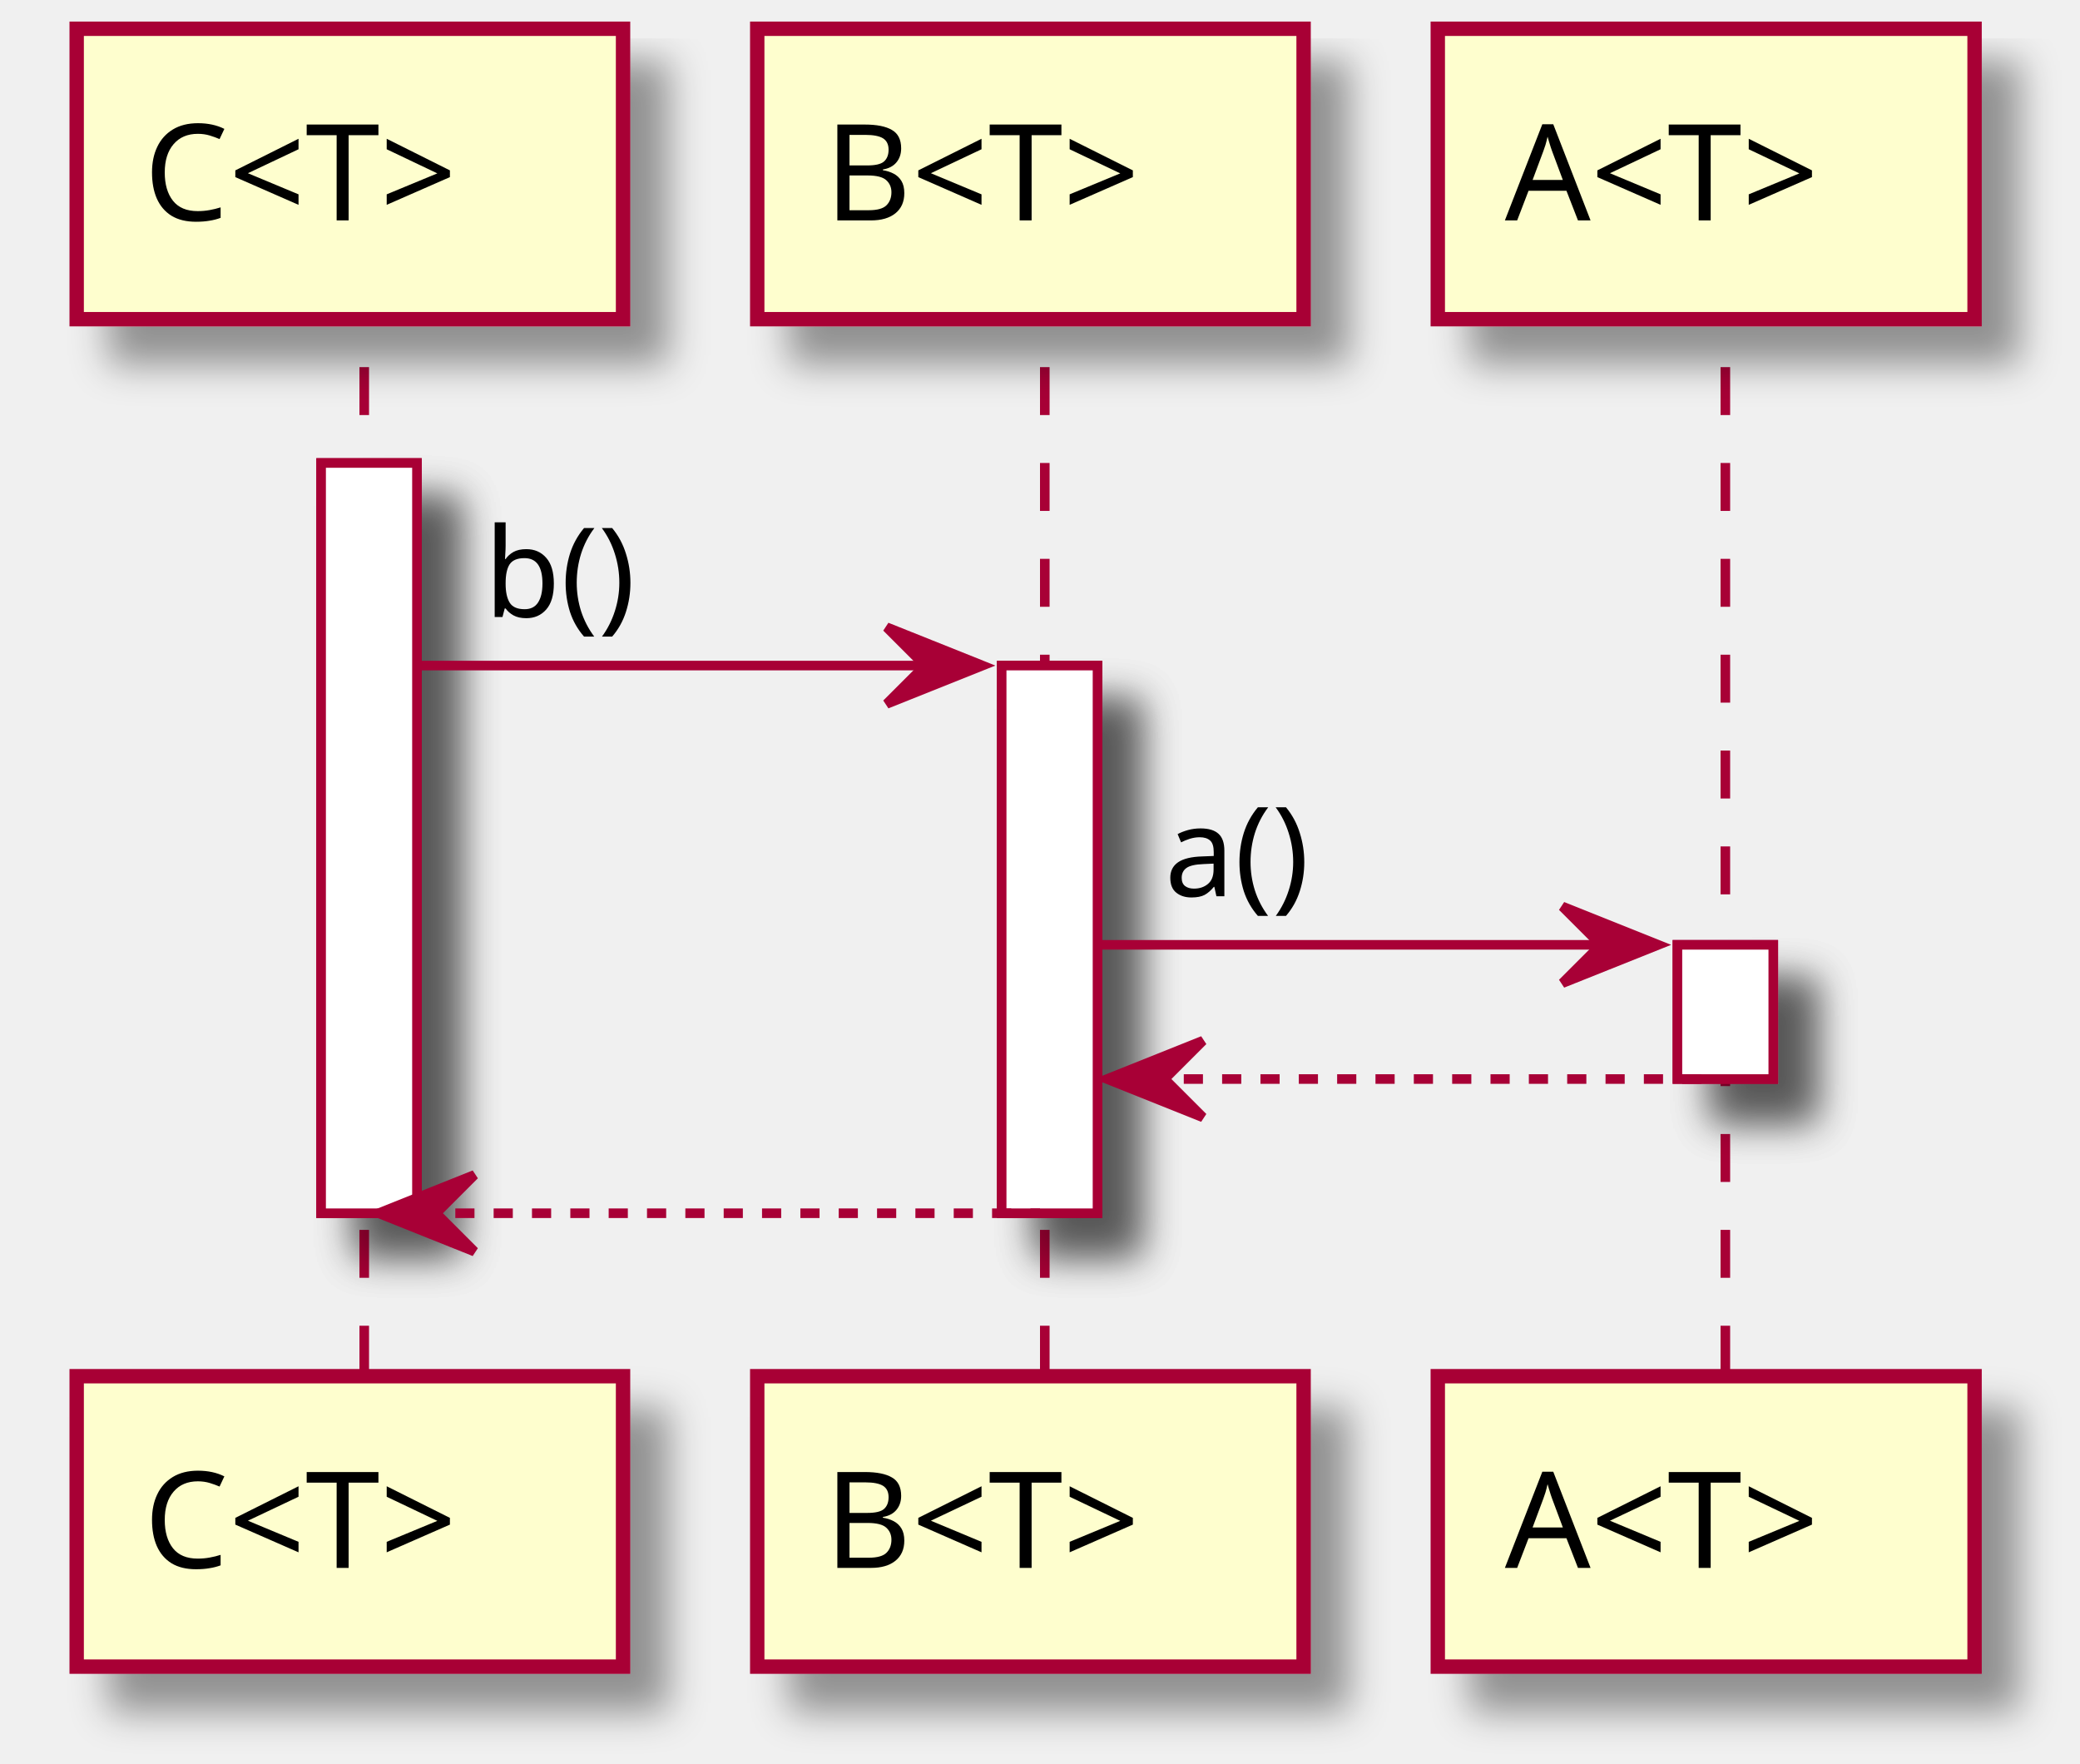
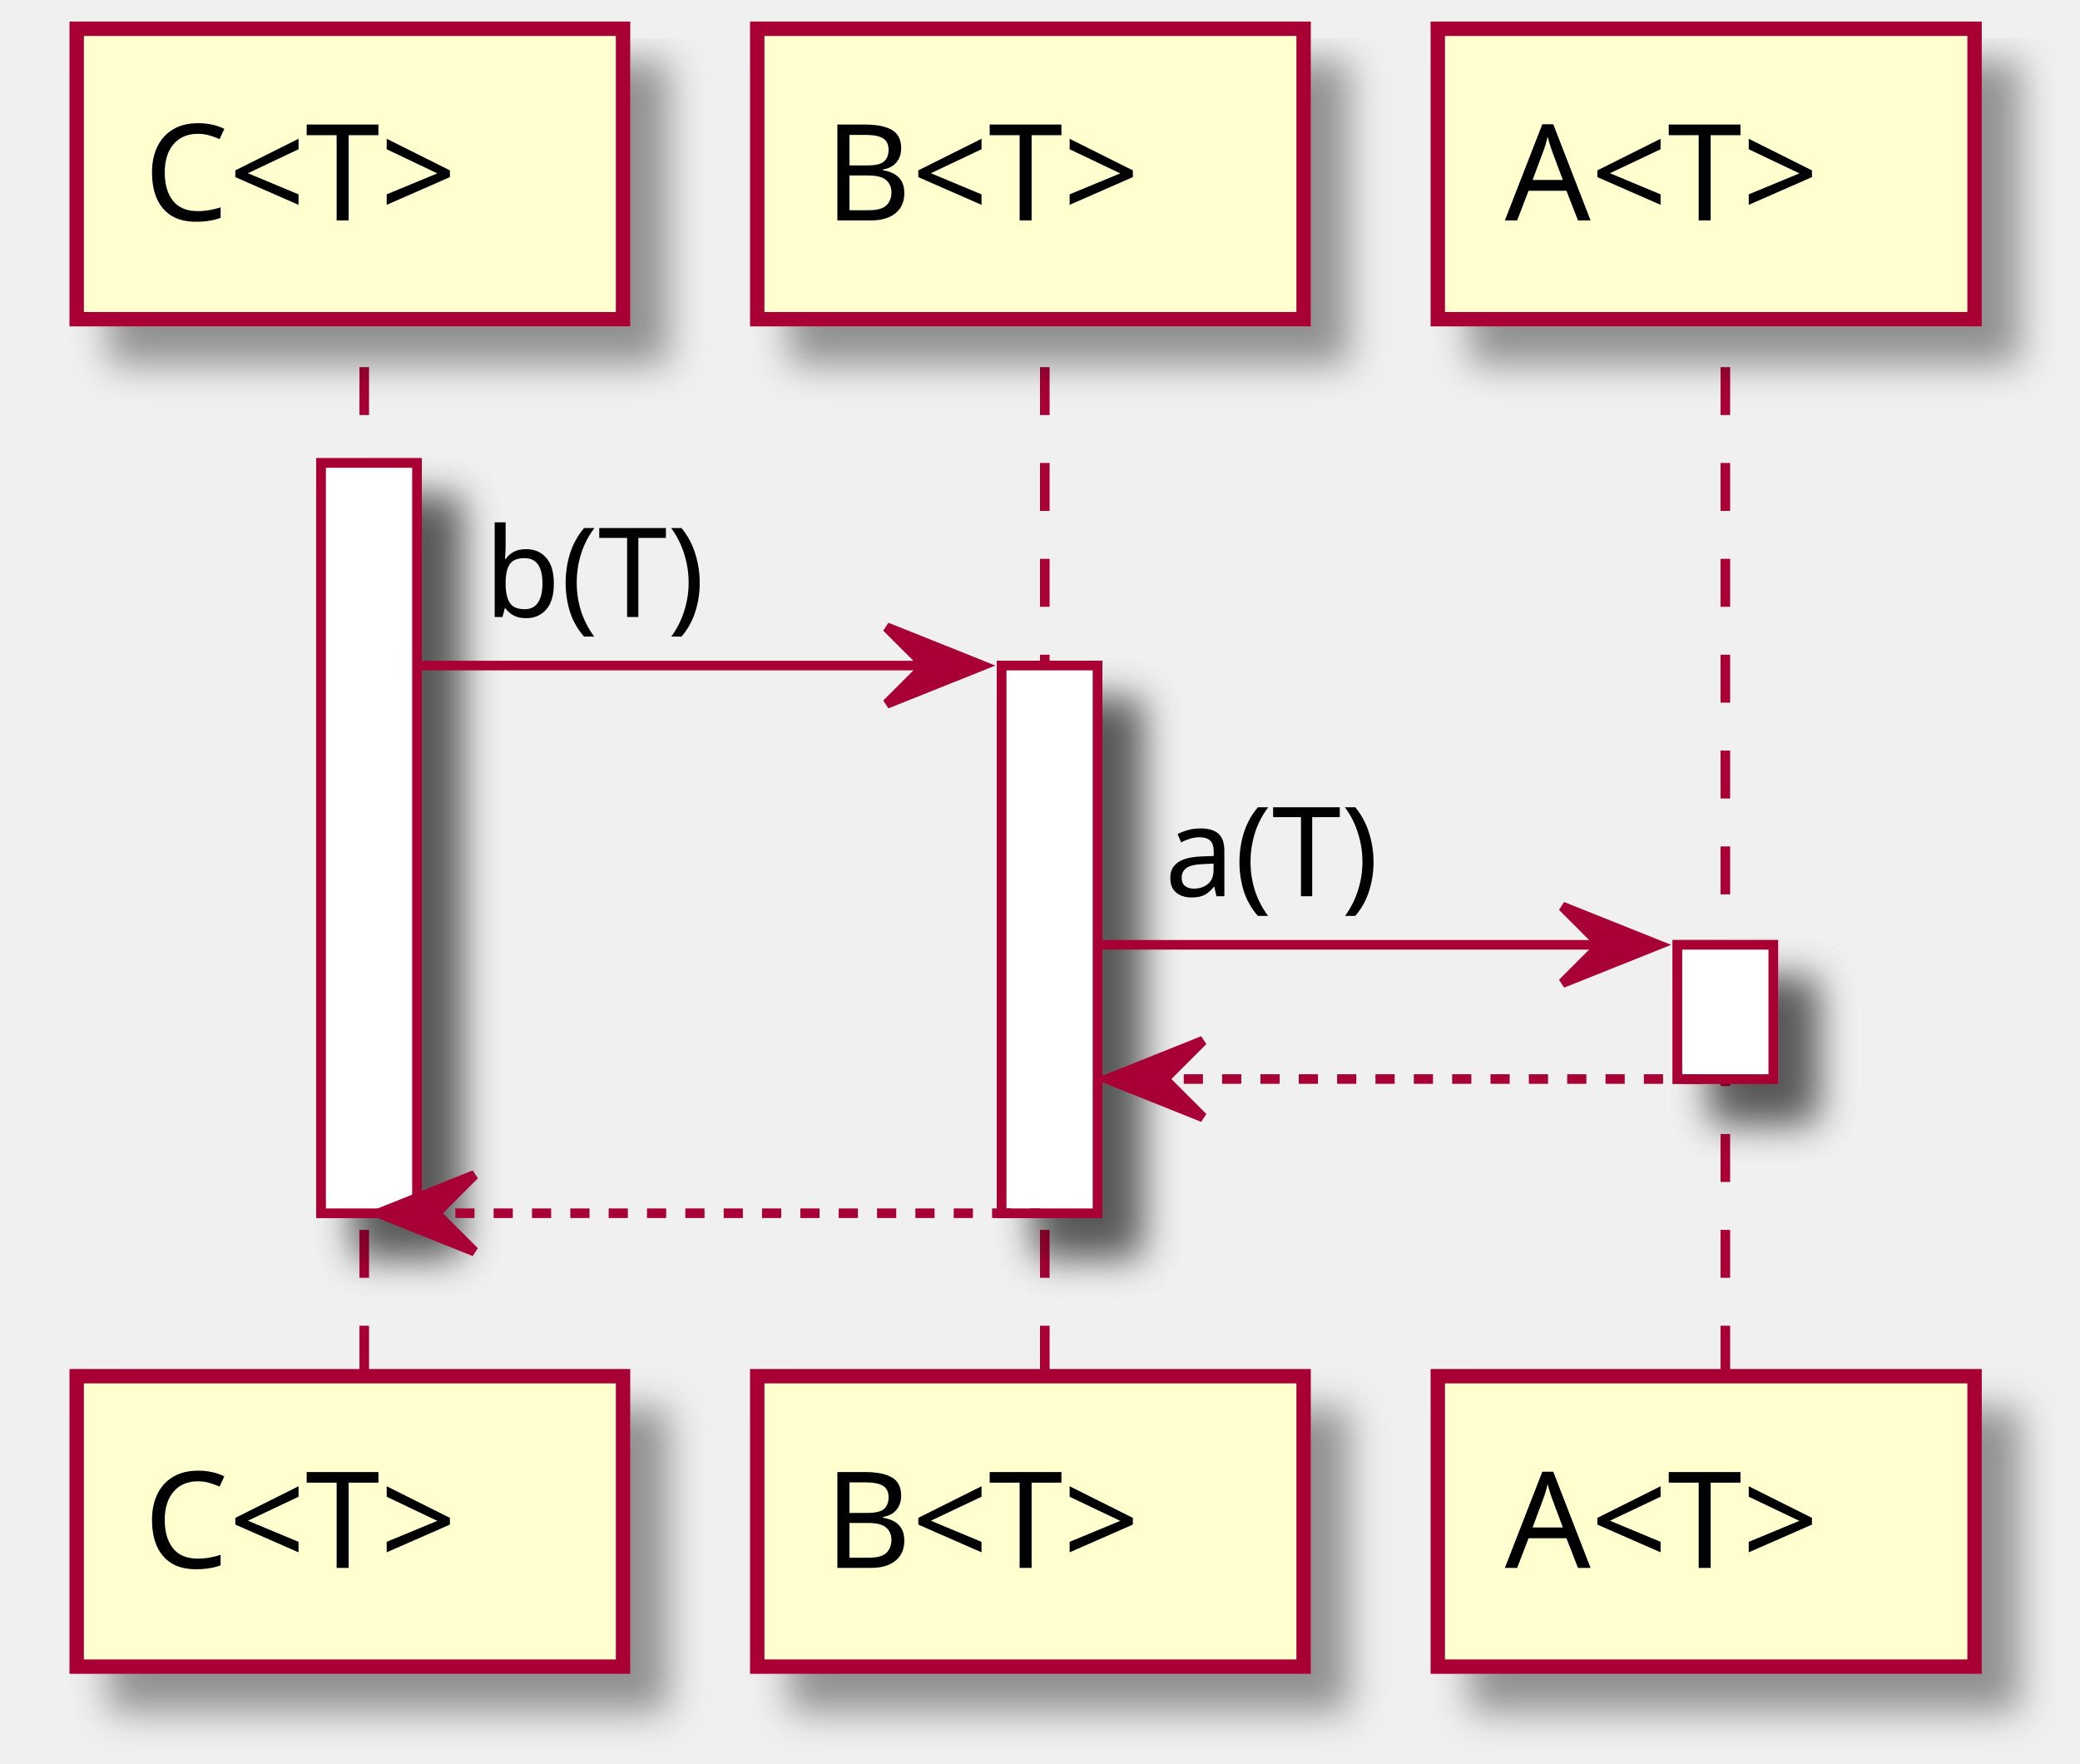
<svg xmlns="http://www.w3.org/2000/svg" contentScriptType="application/ecmascript" contentStyleType="text/css" height="184px" preserveAspectRatio="none" style="width:217px;height:184px;" version="1.1" viewBox="0 0 217 184" width="217px" zoomAndPan="magnify">
  <defs>
-     <filter height="300%" id="f14ay1cmegpfkt" width="300%" x="-1" y="-1">
+     <filter height="300%" id="fat1xnhtjc2bh" width="300%" x="-1" y="-1">
      <feGaussianBlur result="blurOut" stdDeviation="2.0" />
      <feColorMatrix in="blurOut" result="blurOut2" type="matrix" values="0 0 0 0 0 0 0 0 0 0 0 0 0 0 0 0 0 0 .4 0" />
      <feOffset dx="4.0" dy="4.0" in="blurOut2" result="blurOut3" />
      <feBlend in="SourceGraphic" in2="blurOut3" mode="normal" />
    </filter>
    <style type="text/css">a:hover { text-decoration: underline; }</style>
  </defs>
  <g>
-     <rect fill="#FFFFFF" filter="url(#f14ay1cmegpfkt)" height="78.266" style="stroke: #A80036; stroke-width: 1.0;" width="10" x="33.5" y="48.297" />
-     <rect fill="#FFFFFF" filter="url(#f14ay1cmegpfkt)" height="57.133" style="stroke: #A80036; stroke-width: 1.0;" width="10" x="104.5" y="69.43" />
-     <rect fill="#FFFFFF" filter="url(#f14ay1cmegpfkt)" height="14" style="stroke: #A80036; stroke-width: 1.0;" width="10" x="175" y="98.562" />
+     <rect fill="#FFFFFF" filter="url(#fat1xnhtjc2bh)" height="78.266" style="stroke: #A80036; stroke-width: 1.0;" width="10" x="33.5" y="48.297" />
+     <rect fill="#FFFFFF" filter="url(#fat1xnhtjc2bh)" height="57.133" style="stroke: #A80036; stroke-width: 1.0;" width="10" x="104.5" y="69.43" />
+     <rect fill="#FFFFFF" filter="url(#fat1xnhtjc2bh)" height="14" style="stroke: #A80036; stroke-width: 1.0;" width="10" x="175" y="98.562" />
    <line style="stroke: #A80036; stroke-width: 1.0; stroke-dasharray: 5.0,5.0;" x1="38" x2="38" y1="38.297" y2="144.562" />
    <line style="stroke: #A80036; stroke-width: 1.0; stroke-dasharray: 5.0,5.0;" x1="109" x2="109" y1="38.297" y2="144.562" />
    <line style="stroke: #A80036; stroke-width: 1.0; stroke-dasharray: 5.0,5.0;" x1="180" x2="180" y1="38.297" y2="144.562" />
-     <rect fill="#FEFECE" filter="url(#f14ay1cmegpfkt)" height="30.297" style="stroke: #A80036; stroke-width: 1.5;" width="57" x="8" y="3" />
+     <rect fill="#FEFECE" filter="url(#fat1xnhtjc2bh)" height="30.297" style="stroke: #A80036; stroke-width: 1.5;" width="57" x="8" y="3" />
    <text fill="#000000" font-family="sans-serif" font-size="14" lengthAdjust="spacingAndGlyphs" textLength="43" x="15" y="22.995">C&lt;T&gt;</text>
-     <rect fill="#FEFECE" filter="url(#f14ay1cmegpfkt)" height="30.297" style="stroke: #A80036; stroke-width: 1.5;" width="57" x="8" y="143.562" />
+     <rect fill="#FEFECE" filter="url(#fat1xnhtjc2bh)" height="30.297" style="stroke: #A80036; stroke-width: 1.5;" width="57" x="8" y="143.562" />
    <text fill="#000000" font-family="sans-serif" font-size="14" lengthAdjust="spacingAndGlyphs" textLength="43" x="15" y="163.558">C&lt;T&gt;</text>
-     <rect fill="#FEFECE" filter="url(#f14ay1cmegpfkt)" height="30.297" style="stroke: #A80036; stroke-width: 1.5;" width="57" x="79" y="3" />
+     <rect fill="#FEFECE" filter="url(#fat1xnhtjc2bh)" height="30.297" style="stroke: #A80036; stroke-width: 1.5;" width="57" x="79" y="3" />
    <text fill="#000000" font-family="sans-serif" font-size="14" lengthAdjust="spacingAndGlyphs" textLength="43" x="86" y="22.995">B&lt;T&gt;</text>
-     <rect fill="#FEFECE" filter="url(#f14ay1cmegpfkt)" height="30.297" style="stroke: #A80036; stroke-width: 1.5;" width="57" x="79" y="143.562" />
+     <rect fill="#FEFECE" filter="url(#fat1xnhtjc2bh)" height="30.297" style="stroke: #A80036; stroke-width: 1.5;" width="57" x="79" y="143.562" />
    <text fill="#000000" font-family="sans-serif" font-size="14" lengthAdjust="spacingAndGlyphs" textLength="43" x="86" y="163.558">B&lt;T&gt;</text>
-     <rect fill="#FEFECE" filter="url(#f14ay1cmegpfkt)" height="30.297" style="stroke: #A80036; stroke-width: 1.5;" width="56" x="150" y="3" />
+     <rect fill="#FEFECE" filter="url(#fat1xnhtjc2bh)" height="30.297" style="stroke: #A80036; stroke-width: 1.5;" width="56" x="150" y="3" />
    <text fill="#000000" font-family="sans-serif" font-size="14" lengthAdjust="spacingAndGlyphs" textLength="42" x="157" y="22.995">A&lt;T&gt;</text>
-     <rect fill="#FEFECE" filter="url(#f14ay1cmegpfkt)" height="30.297" style="stroke: #A80036; stroke-width: 1.5;" width="56" x="150" y="143.562" />
+     <rect fill="#FEFECE" filter="url(#fat1xnhtjc2bh)" height="30.297" style="stroke: #A80036; stroke-width: 1.5;" width="56" x="150" y="143.562" />
    <text fill="#000000" font-family="sans-serif" font-size="14" lengthAdjust="spacingAndGlyphs" textLength="42" x="157" y="163.558">A&lt;T&gt;</text>
-     <rect fill="#FFFFFF" filter="url(#f14ay1cmegpfkt)" height="78.266" style="stroke: #A80036; stroke-width: 1.0;" width="10" x="33.5" y="48.297" />
-     <rect fill="#FFFFFF" filter="url(#f14ay1cmegpfkt)" height="57.133" style="stroke: #A80036; stroke-width: 1.0;" width="10" x="104.5" y="69.43" />
-     <rect fill="#FFFFFF" filter="url(#f14ay1cmegpfkt)" height="14" style="stroke: #A80036; stroke-width: 1.0;" width="10" x="175" y="98.562" />
+     <rect fill="#FFFFFF" filter="url(#fat1xnhtjc2bh)" height="78.266" style="stroke: #A80036; stroke-width: 1.0;" width="10" x="33.5" y="48.297" />
+     <rect fill="#FFFFFF" filter="url(#fat1xnhtjc2bh)" height="57.133" style="stroke: #A80036; stroke-width: 1.0;" width="10" x="104.5" y="69.43" />
+     <rect fill="#FFFFFF" filter="url(#fat1xnhtjc2bh)" height="14" style="stroke: #A80036; stroke-width: 1.0;" width="10" x="175" y="98.562" />
    <polygon fill="#A80036" points="92.5,65.43,102.5,69.43,92.5,73.43,96.5,69.43" style="stroke: #A80036; stroke-width: 1.0;" />
    <line style="stroke: #A80036; stroke-width: 1.0;" x1="43.5" x2="98.5" y1="69.43" y2="69.43" />
-     <text fill="#000000" font-family="sans-serif" font-size="13" lengthAdjust="spacingAndGlyphs" textLength="18" x="50.5" y="64.364">b()</text>
+     <text fill="#000000" font-family="sans-serif" font-size="13" lengthAdjust="spacingAndGlyphs" textLength="25" x="50.5" y="64.364">b(T)</text>
    <polygon fill="#A80036" points="163,94.562,173,98.562,163,102.562,167,98.562" style="stroke: #A80036; stroke-width: 1.0;" />
    <line style="stroke: #A80036; stroke-width: 1.0;" x1="114.5" x2="169" y1="98.562" y2="98.562" />
-     <text fill="#000000" font-family="sans-serif" font-size="13" lengthAdjust="spacingAndGlyphs" textLength="18" x="121.5" y="93.497">a()</text>
+     <text fill="#000000" font-family="sans-serif" font-size="13" lengthAdjust="spacingAndGlyphs" textLength="25" x="121.5" y="93.497">a(T)</text>
    <polygon fill="#A80036" points="125.5,108.562,115.5,112.562,125.5,116.562,121.5,112.562" style="stroke: #A80036; stroke-width: 1.0;" />
    <line style="stroke: #A80036; stroke-width: 1.0; stroke-dasharray: 2.0,2.0;" x1="119.5" x2="179" y1="112.562" y2="112.562" />
    <polygon fill="#A80036" points="49.5,122.562,39.5,126.562,49.5,130.562,45.5,126.562" style="stroke: #A80036; stroke-width: 1.0;" />
    <line style="stroke: #A80036; stroke-width: 1.0; stroke-dasharray: 2.0,2.0;" x1="43.5" x2="108.5" y1="126.562" y2="126.562" />
  </g>
</svg>
